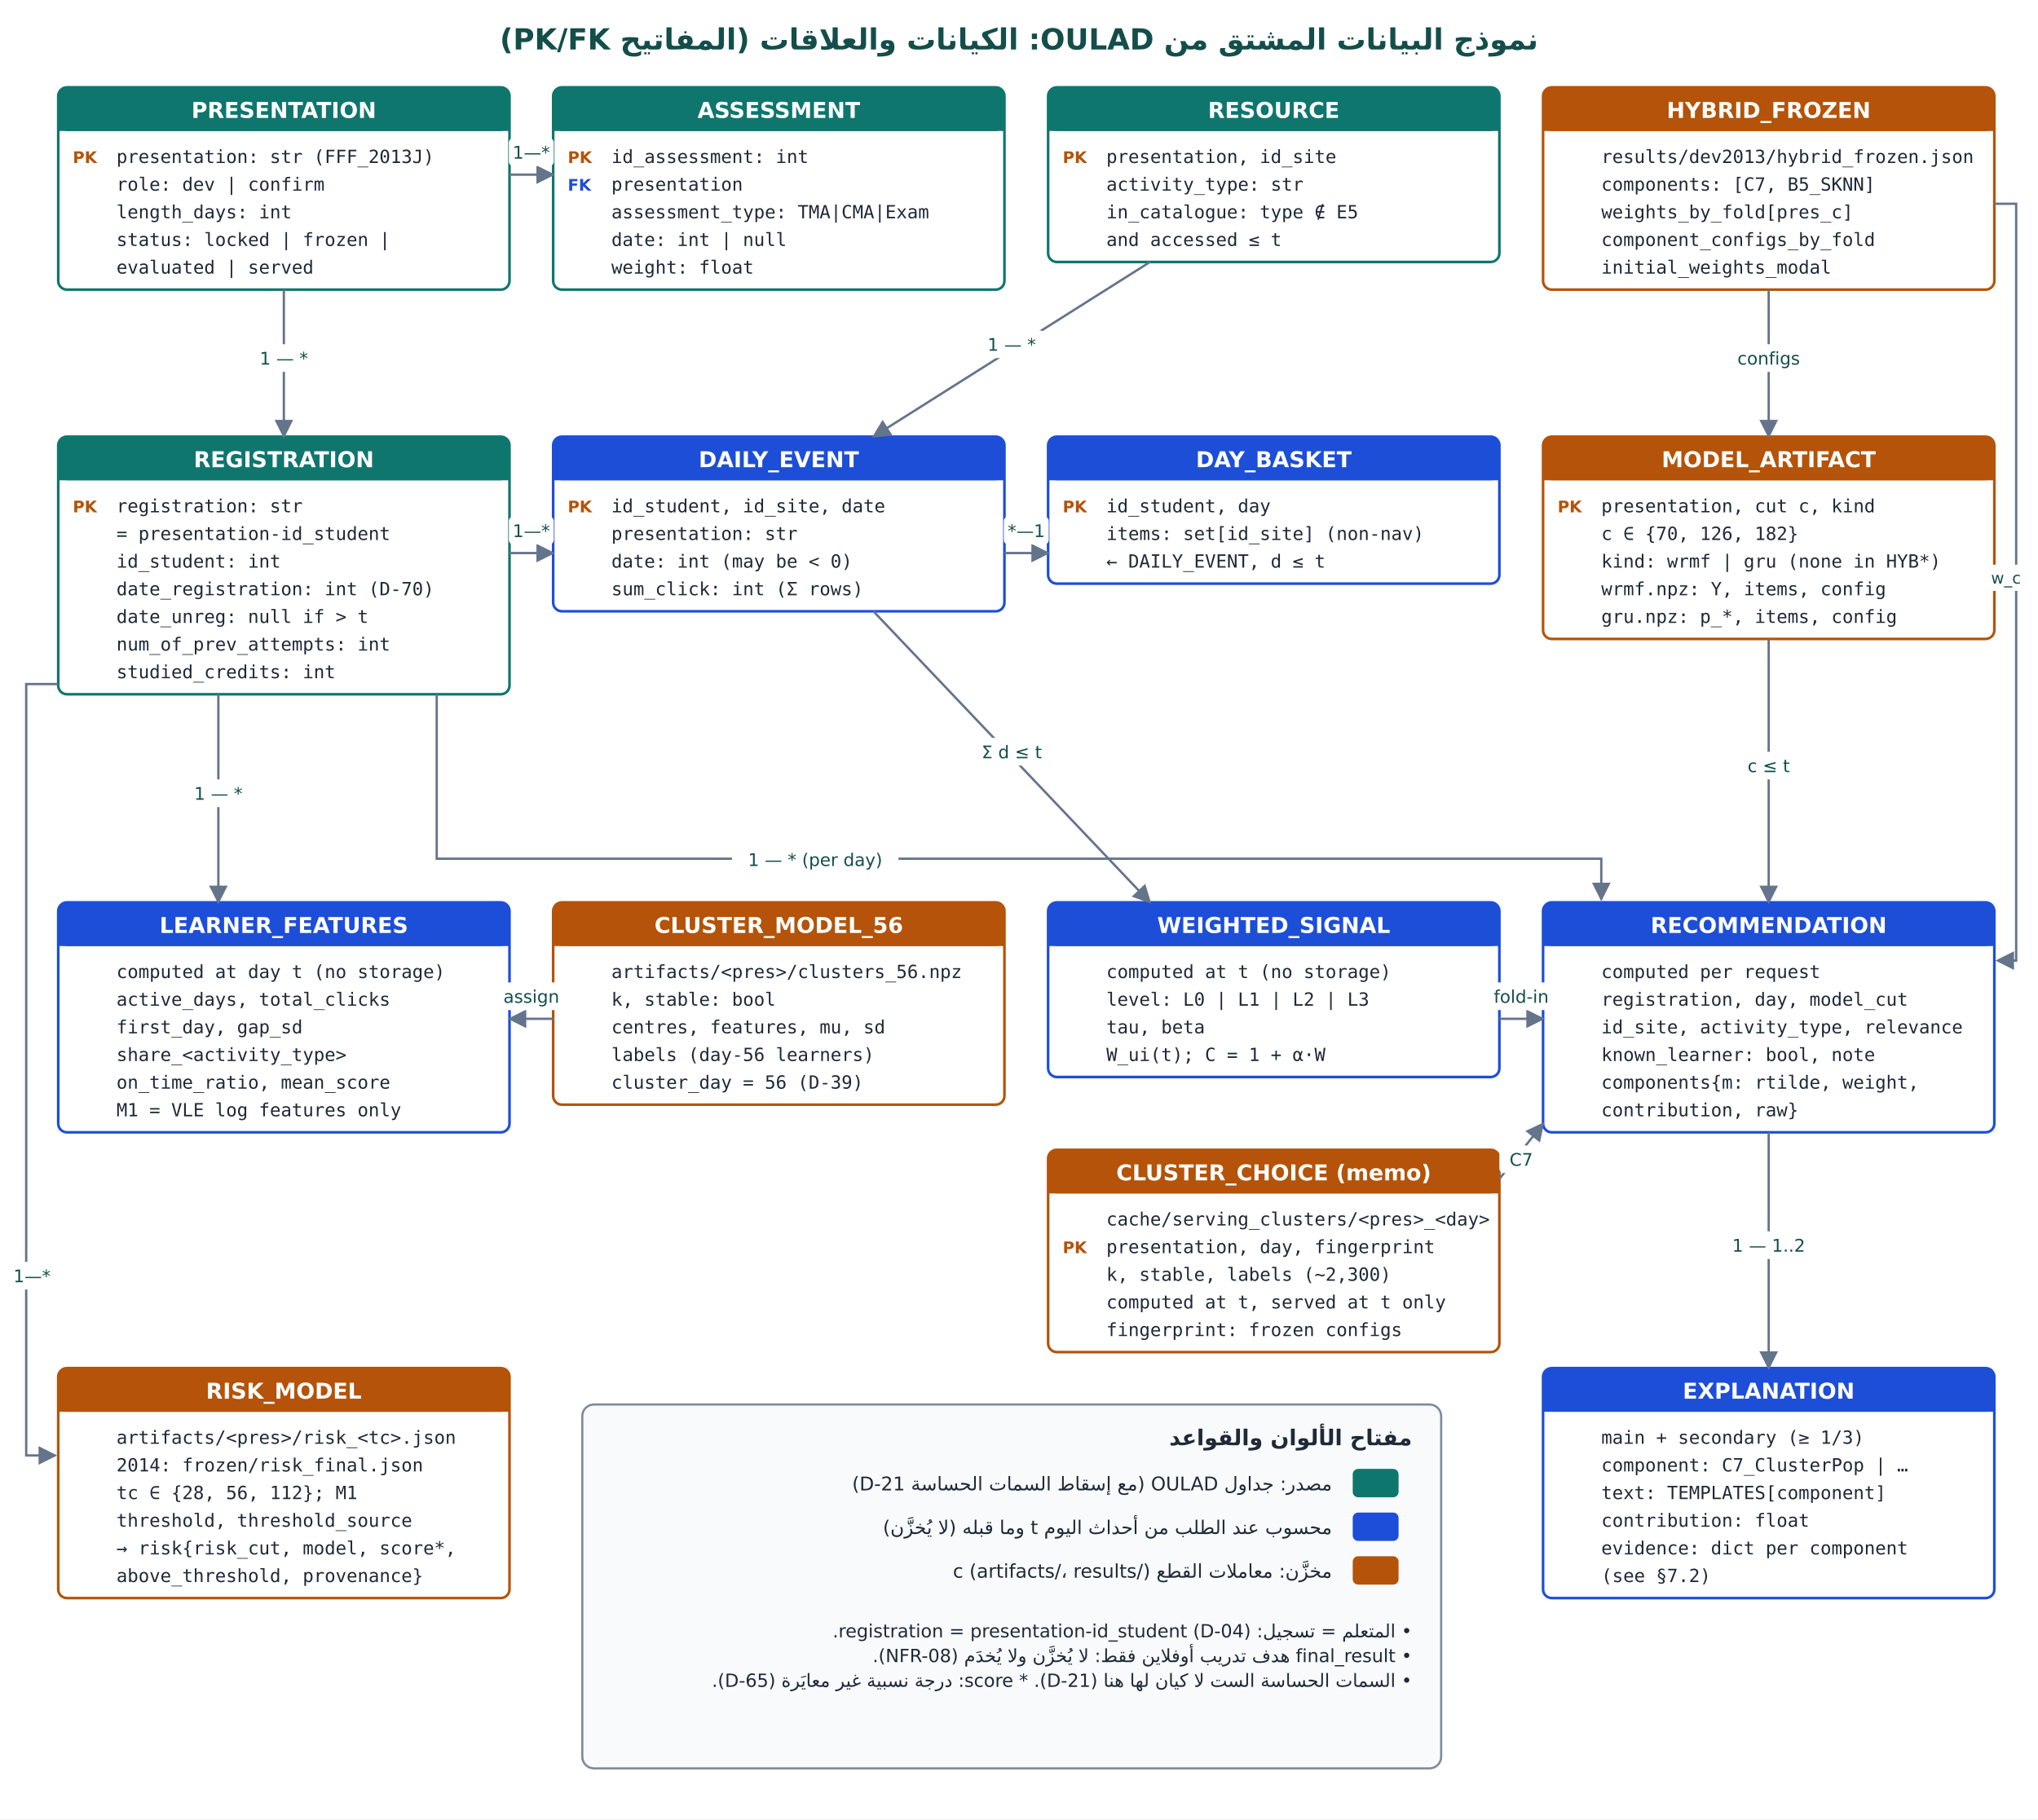
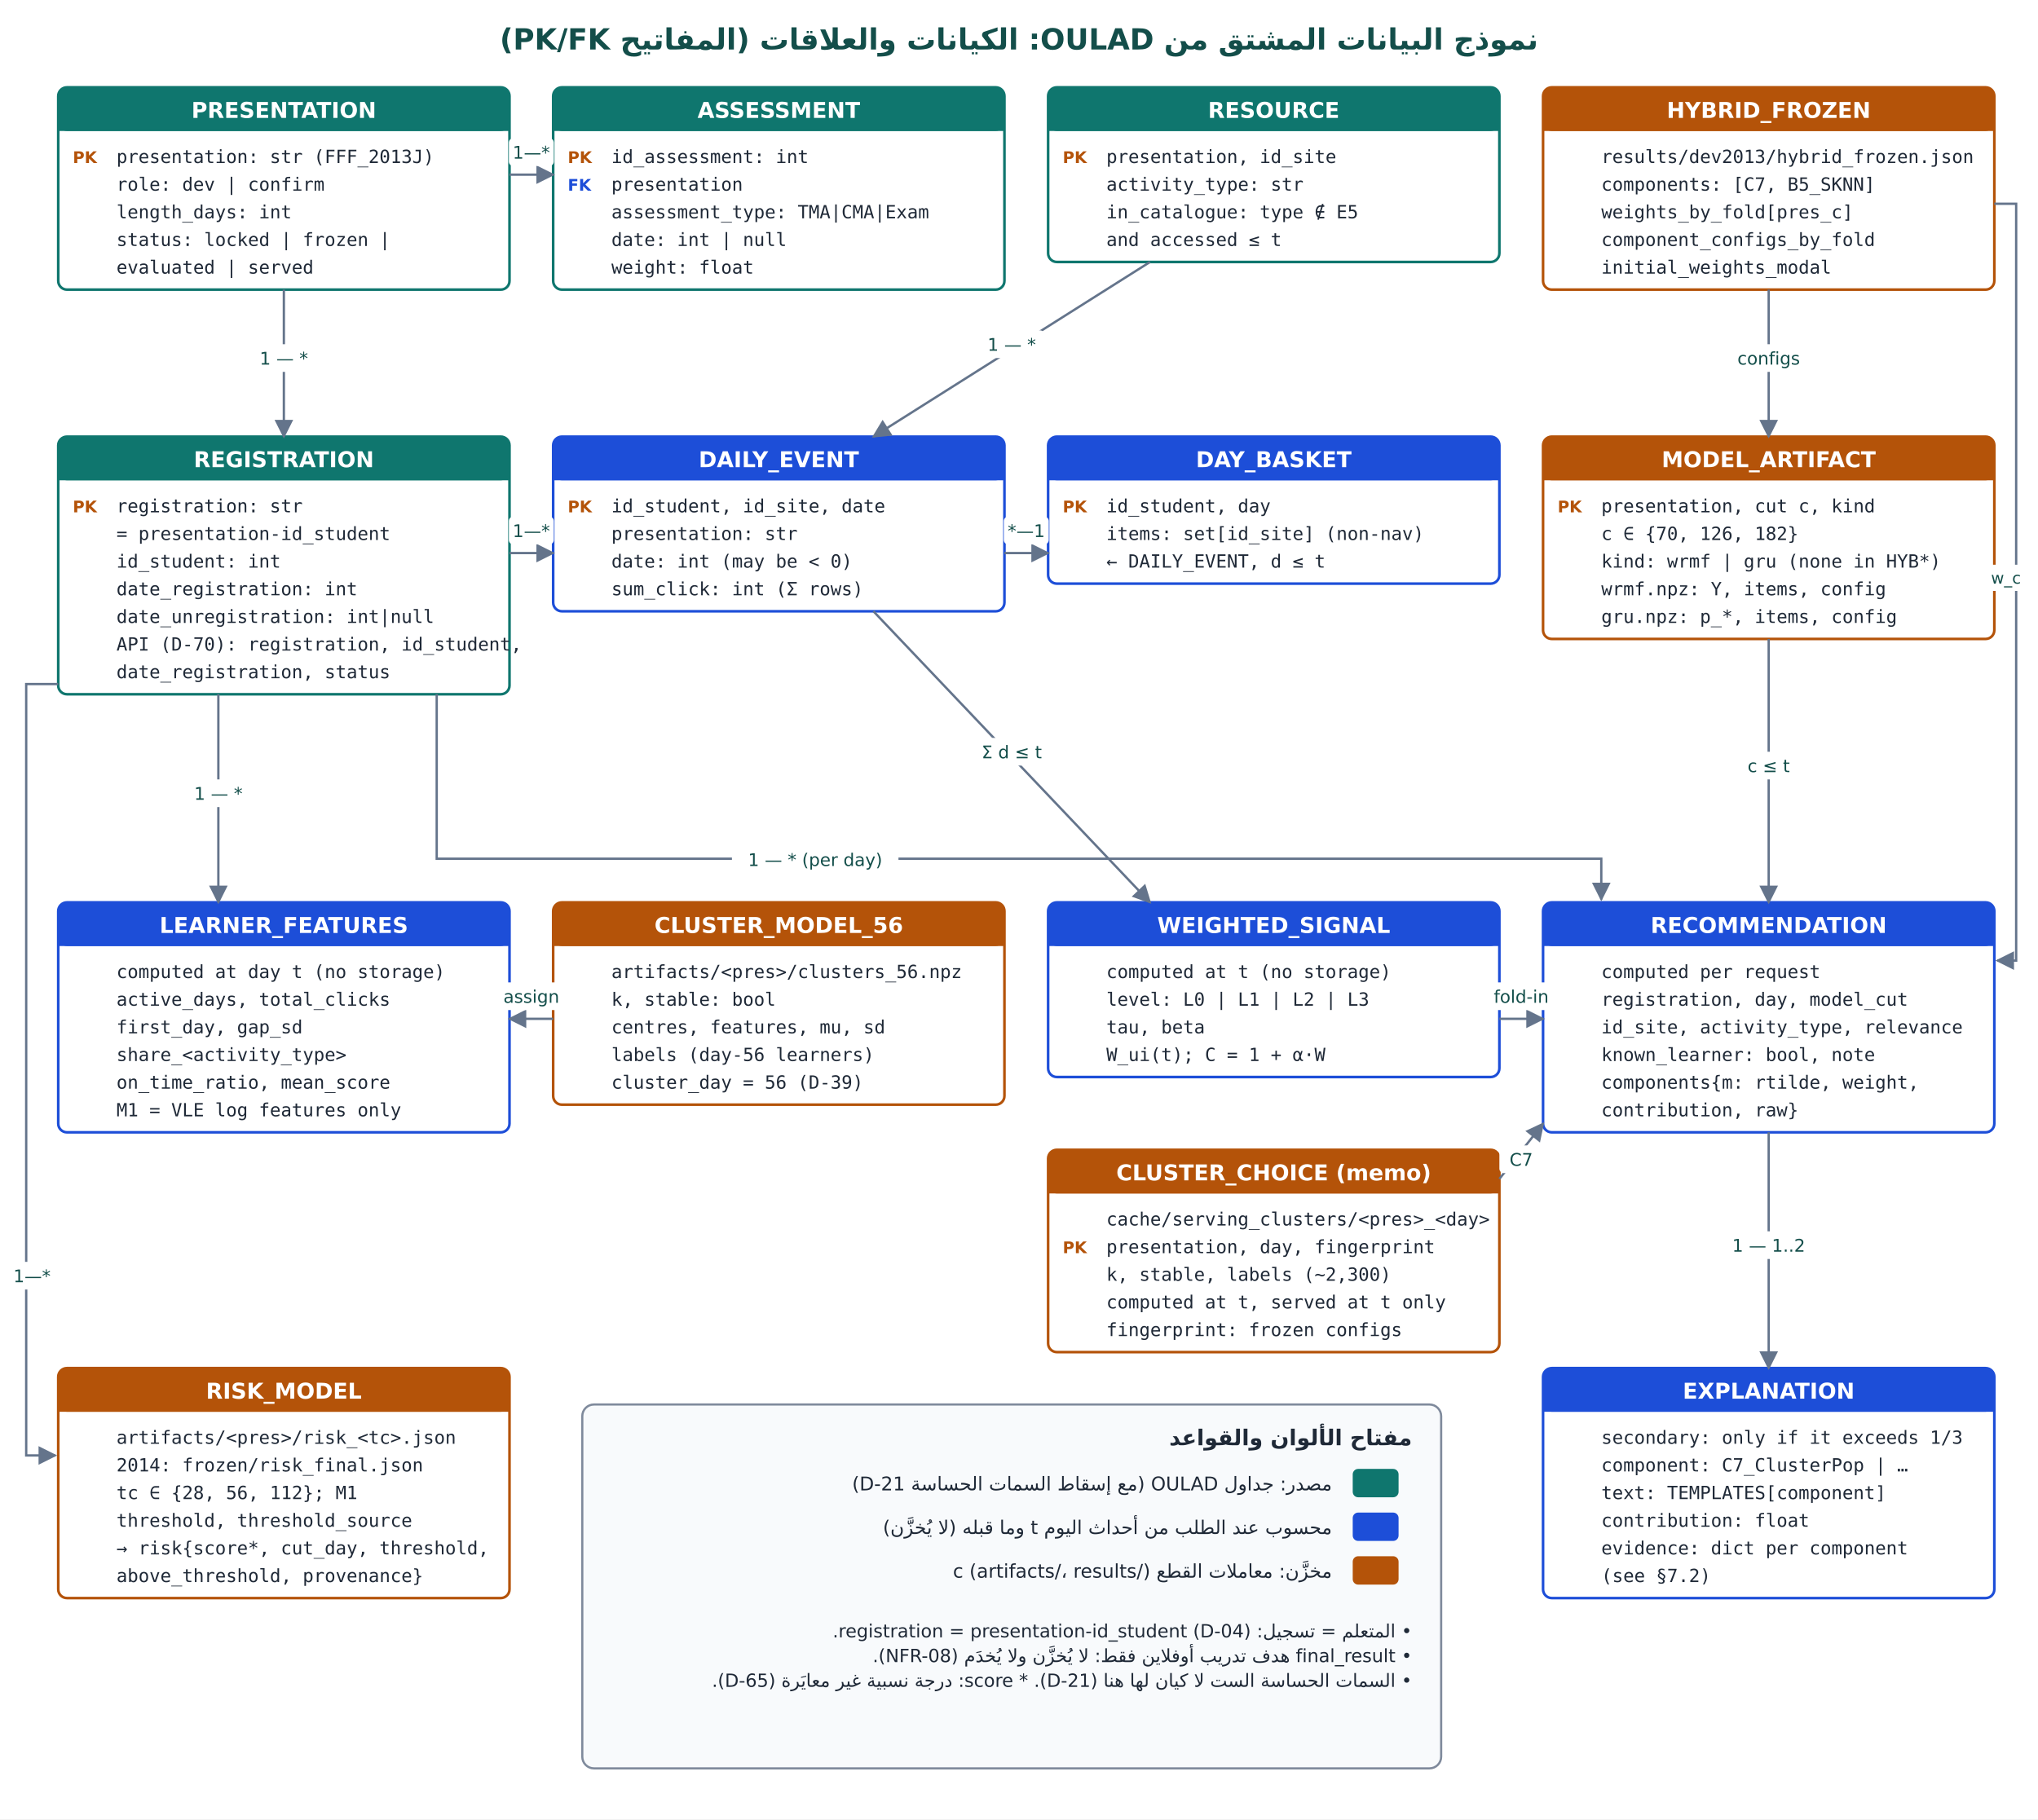
<svg xmlns="http://www.w3.org/2000/svg" width="1400" height="1250" viewBox="0 0 1400 1250" font-family="DejaVu Sans, Arial, sans-serif">
  <defs>
    <marker id="arr" viewBox="0 0 10 10" refX="9" refY="5" markerWidth="8" markerHeight="8" orient="auto-start-reverse">
      <path d="M0,0 L10,5 L0,10 z" fill="#64748B" />
    </marker>
    <marker id="arrs" viewBox="0 0 10 10" refX="1" refY="5" markerWidth="8" markerHeight="8" orient="auto-start-reverse">
      <path d="M0,0 L10,5 L0,10 z" fill="#64748B" />
    </marker>
    <marker id="arrp" viewBox="0 0 10 10" refX="9" refY="5" markerWidth="8" markerHeight="8" orient="auto-start-reverse">
      <path d="M0,0 L10,5 L0,10 z" fill="#0F766E" />
    </marker>
    <marker id="arra" viewBox="0 0 10 10" refX="9" refY="5" markerWidth="8" markerHeight="8" orient="auto-start-reverse">
      <path d="M0,0 L10,5 L0,10 z" fill="#B45309" />
    </marker>
    <marker id="open" viewBox="0 0 12 12" refX="11" refY="6" markerWidth="10" markerHeight="10" orient="auto-start-reverse">
      <path d="M0,0 L11,6 L0,12" fill="none" stroke="#64748B" stroke-width="1.5" />
    </marker>
  </defs>
  <rect x="0" y="0" width="1400" height="1250" fill="#ffffff" />
  <text x="700" y="34" font-family="DejaVu Sans, Arial, sans-serif" font-size="20" font-weight="bold" fill="#134E4A" text-anchor="middle" direction="rtl">نموذج البيانات المشتق من OULAD: الكيانات والعلاقات (المفاتيح PK/FK)</text>
  <rect x="40" y="60" width="310" height="139" rx="6" fill="#fff" stroke="#0F766E" stroke-width="1.8" />
  <rect x="40" y="60" width="310" height="30" rx="6" fill="#0F766E" />
  <rect x="40" y="82" width="310" height="8" fill="#0F766E" />
  <text x="195.0" y="81" font-family="DejaVu Sans, Arial, sans-serif" font-size="15" font-weight="bold" fill="#fff" text-anchor="middle">PRESENTATION</text>
  <text x="50" y="112" font-family="DejaVu Sans, Arial, sans-serif" font-size="11" font-weight="bold" fill="#B45309" text-anchor="start">PK</text>
  <text x="80" y="112" font-family="DejaVu Sans Mono, monospace" font-size="12.5" font-weight="normal" fill="#1F2937" text-anchor="start">presentation: str (FFF_2013J)</text>
  <text x="80" y="131" font-family="DejaVu Sans Mono, monospace" font-size="12.5" font-weight="normal" fill="#1F2937" text-anchor="start">role: dev | confirm</text>
  <text x="80" y="150" font-family="DejaVu Sans Mono, monospace" font-size="12.5" font-weight="normal" fill="#1F2937" text-anchor="start">length_days: int</text>
  <text x="80" y="169" font-family="DejaVu Sans Mono, monospace" font-size="12.5" font-weight="normal" fill="#1F2937" text-anchor="start">status: locked | frozen |</text>
  <text x="80" y="188" font-family="DejaVu Sans Mono, monospace" font-size="12.5" font-weight="normal" fill="#1F2937" text-anchor="start">    evaluated | served</text>
  <rect x="380" y="60" width="310" height="139" rx="6" fill="#fff" stroke="#0F766E" stroke-width="1.8" />
  <rect x="380" y="60" width="310" height="30" rx="6" fill="#0F766E" />
  <rect x="380" y="82" width="310" height="8" fill="#0F766E" />
  <text x="535.0" y="81" font-family="DejaVu Sans, Arial, sans-serif" font-size="15" font-weight="bold" fill="#fff" text-anchor="middle">ASSESSMENT</text>
  <text x="390" y="112" font-family="DejaVu Sans, Arial, sans-serif" font-size="11" font-weight="bold" fill="#B45309" text-anchor="start">PK</text>
  <text x="420" y="112" font-family="DejaVu Sans Mono, monospace" font-size="12.5" font-weight="normal" fill="#1F2937" text-anchor="start">id_assessment: int</text>
  <text x="390" y="131" font-family="DejaVu Sans, Arial, sans-serif" font-size="11" font-weight="bold" fill="#1D4ED8" text-anchor="start">FK</text>
  <text x="420" y="131" font-family="DejaVu Sans Mono, monospace" font-size="12.5" font-weight="normal" fill="#1F2937" text-anchor="start">presentation</text>
  <text x="420" y="150" font-family="DejaVu Sans Mono, monospace" font-size="12.5" font-weight="normal" fill="#1F2937" text-anchor="start">assessment_type: TMA|CMA|Exam</text>
  <text x="420" y="169" font-family="DejaVu Sans Mono, monospace" font-size="12.5" font-weight="normal" fill="#1F2937" text-anchor="start">date: int | null</text>
  <text x="420" y="188" font-family="DejaVu Sans Mono, monospace" font-size="12.5" font-weight="normal" fill="#1F2937" text-anchor="start">weight: float</text>
  <rect x="720" y="60" width="310" height="120" rx="6" fill="#fff" stroke="#0F766E" stroke-width="1.8" />
  <rect x="720" y="60" width="310" height="30" rx="6" fill="#0F766E" />
  <rect x="720" y="82" width="310" height="8" fill="#0F766E" />
  <text x="875.0" y="81" font-family="DejaVu Sans, Arial, sans-serif" font-size="15" font-weight="bold" fill="#fff" text-anchor="middle">RESOURCE</text>
  <text x="730" y="112" font-family="DejaVu Sans, Arial, sans-serif" font-size="11" font-weight="bold" fill="#B45309" text-anchor="start">PK</text>
  <text x="760" y="112" font-family="DejaVu Sans Mono, monospace" font-size="12.5" font-weight="normal" fill="#1F2937" text-anchor="start">presentation, id_site</text>
  <text x="760" y="131" font-family="DejaVu Sans Mono, monospace" font-size="12.5" font-weight="normal" fill="#1F2937" text-anchor="start">activity_type: str</text>
  <text x="760" y="150" font-family="DejaVu Sans Mono, monospace" font-size="12.5" font-weight="normal" fill="#1F2937" text-anchor="start">in_catalogue: type ∉ E5</text>
  <text x="760" y="169" font-family="DejaVu Sans Mono, monospace" font-size="12.5" font-weight="normal" fill="#1F2937" text-anchor="start">    and accessed ≤ t</text>
  <rect x="1060" y="60" width="310" height="139" rx="6" fill="#fff" stroke="#B45309" stroke-width="1.8" />
  <rect x="1060" y="60" width="310" height="30" rx="6" fill="#B45309" />
  <rect x="1060" y="82" width="310" height="8" fill="#B45309" />
  <text x="1215.0" y="81" font-family="DejaVu Sans, Arial, sans-serif" font-size="15" font-weight="bold" fill="#fff" text-anchor="middle">HYBRID_FROZEN</text>
  <text x="1100" y="112" font-family="DejaVu Sans Mono, monospace" font-size="12.5" font-weight="normal" fill="#1F2937" text-anchor="start">results/dev2013/hybrid_frozen.json</text>
  <text x="1100" y="131" font-family="DejaVu Sans Mono, monospace" font-size="12.5" font-weight="normal" fill="#1F2937" text-anchor="start">components: [C7, B5_SKNN]</text>
  <text x="1100" y="150" font-family="DejaVu Sans Mono, monospace" font-size="12.5" font-weight="normal" fill="#1F2937" text-anchor="start">weights_by_fold[pres_c]</text>
  <text x="1100" y="169" font-family="DejaVu Sans Mono, monospace" font-size="12.5" font-weight="normal" fill="#1F2937" text-anchor="start">component_configs_by_fold</text>
  <text x="1100" y="188" font-family="DejaVu Sans Mono, monospace" font-size="12.5" font-weight="normal" fill="#1F2937" text-anchor="start">initial_weights_modal</text>
  <rect x="40" y="300" width="310" height="177" rx="6" fill="#fff" stroke="#0F766E" stroke-width="1.8" />
  <rect x="40" y="300" width="310" height="30" rx="6" fill="#0F766E" />
  <rect x="40" y="322" width="310" height="8" fill="#0F766E" />
  <text x="195.0" y="321" font-family="DejaVu Sans, Arial, sans-serif" font-size="15" font-weight="bold" fill="#fff" text-anchor="middle">REGISTRATION</text>
  <text x="50" y="352" font-family="DejaVu Sans, Arial, sans-serif" font-size="11" font-weight="bold" fill="#B45309" text-anchor="start">PK</text>
  <text x="80" y="352" font-family="DejaVu Sans Mono, monospace" font-size="12.5" font-weight="normal" fill="#1F2937" text-anchor="start">registration: str</text>
  <text x="80" y="371" font-family="DejaVu Sans Mono, monospace" font-size="12.5" font-weight="normal" fill="#1F2937" text-anchor="start">    = presentation-id_student</text>
  <text x="80" y="390" font-family="DejaVu Sans Mono, monospace" font-size="12.5" font-weight="normal" fill="#1F2937" text-anchor="start">id_student: int</text>
-   <text x="80" y="409" font-family="DejaVu Sans Mono, monospace" font-size="12.5" font-weight="normal" fill="#1F2937" text-anchor="start">date_registration: int (D-70)</text>
-   <text x="80" y="428" font-family="DejaVu Sans Mono, monospace" font-size="12.5" font-weight="normal" fill="#1F2937" text-anchor="start">date_unreg: null if &gt; t</text>
-   <text x="80" y="447" font-family="DejaVu Sans Mono, monospace" font-size="12.5" font-weight="normal" fill="#1F2937" text-anchor="start">num_of_prev_attempts: int</text>
-   <text x="80" y="466" font-family="DejaVu Sans Mono, monospace" font-size="12.5" font-weight="normal" fill="#1F2937" text-anchor="start">studied_credits: int</text>
+   <text x="80" y="409" font-family="DejaVu Sans Mono, monospace" font-size="12.5" font-weight="normal" fill="#1F2937" text-anchor="start">date_registration: int</text>
+   <text x="80" y="428" font-family="DejaVu Sans Mono, monospace" font-size="12.5" font-weight="normal" fill="#1F2937" text-anchor="start">date_unregistration: int|null</text>
+   <text x="80" y="447" font-family="DejaVu Sans Mono, monospace" font-size="12.5" font-weight="normal" fill="#1F2937" text-anchor="start">API (D-70): registration, id_student,</text>
+   <text x="80" y="466" font-family="DejaVu Sans Mono, monospace" font-size="12.5" font-weight="normal" fill="#1F2937" text-anchor="start">    date_registration, status</text>
  <rect x="380" y="300" width="310" height="120" rx="6" fill="#fff" stroke="#1D4ED8" stroke-width="1.8" />
  <rect x="380" y="300" width="310" height="30" rx="6" fill="#1D4ED8" />
  <rect x="380" y="322" width="310" height="8" fill="#1D4ED8" />
  <text x="535.0" y="321" font-family="DejaVu Sans, Arial, sans-serif" font-size="15" font-weight="bold" fill="#fff" text-anchor="middle">DAILY_EVENT</text>
  <text x="390" y="352" font-family="DejaVu Sans, Arial, sans-serif" font-size="11" font-weight="bold" fill="#B45309" text-anchor="start">PK</text>
  <text x="420" y="352" font-family="DejaVu Sans Mono, monospace" font-size="12.5" font-weight="normal" fill="#1F2937" text-anchor="start">id_student, id_site, date</text>
  <text x="420" y="371" font-family="DejaVu Sans Mono, monospace" font-size="12.5" font-weight="normal" fill="#1F2937" text-anchor="start">presentation: str</text>
  <text x="420" y="390" font-family="DejaVu Sans Mono, monospace" font-size="12.5" font-weight="normal" fill="#1F2937" text-anchor="start">date: int (may be &lt; 0)</text>
  <text x="420" y="409" font-family="DejaVu Sans Mono, monospace" font-size="12.5" font-weight="normal" fill="#1F2937" text-anchor="start">sum_click: int (Σ rows)</text>
  <rect x="720" y="300" width="310" height="101" rx="6" fill="#fff" stroke="#1D4ED8" stroke-width="1.8" />
  <rect x="720" y="300" width="310" height="30" rx="6" fill="#1D4ED8" />
  <rect x="720" y="322" width="310" height="8" fill="#1D4ED8" />
  <text x="875.0" y="321" font-family="DejaVu Sans, Arial, sans-serif" font-size="15" font-weight="bold" fill="#fff" text-anchor="middle">DAY_BASKET</text>
  <text x="730" y="352" font-family="DejaVu Sans, Arial, sans-serif" font-size="11" font-weight="bold" fill="#B45309" text-anchor="start">PK</text>
  <text x="760" y="352" font-family="DejaVu Sans Mono, monospace" font-size="12.5" font-weight="normal" fill="#1F2937" text-anchor="start">id_student, day</text>
  <text x="760" y="371" font-family="DejaVu Sans Mono, monospace" font-size="12.5" font-weight="normal" fill="#1F2937" text-anchor="start">items: set[id_site] (non-nav)</text>
  <text x="760" y="390" font-family="DejaVu Sans Mono, monospace" font-size="12.5" font-weight="normal" fill="#1F2937" text-anchor="start">← DAILY_EVENT, d ≤ t</text>
  <rect x="1060" y="300" width="310" height="139" rx="6" fill="#fff" stroke="#B45309" stroke-width="1.8" />
  <rect x="1060" y="300" width="310" height="30" rx="6" fill="#B45309" />
  <rect x="1060" y="322" width="310" height="8" fill="#B45309" />
  <text x="1215.0" y="321" font-family="DejaVu Sans, Arial, sans-serif" font-size="15" font-weight="bold" fill="#fff" text-anchor="middle">MODEL_ARTIFACT</text>
  <text x="1070" y="352" font-family="DejaVu Sans, Arial, sans-serif" font-size="11" font-weight="bold" fill="#B45309" text-anchor="start">PK</text>
  <text x="1100" y="352" font-family="DejaVu Sans Mono, monospace" font-size="12.5" font-weight="normal" fill="#1F2937" text-anchor="start">presentation, cut c, kind</text>
  <text x="1100" y="371" font-family="DejaVu Sans Mono, monospace" font-size="12.5" font-weight="normal" fill="#1F2937" text-anchor="start">c ∈ {70, 126, 182}</text>
  <text x="1100" y="390" font-family="DejaVu Sans Mono, monospace" font-size="12.5" font-weight="normal" fill="#1F2937" text-anchor="start">kind: wrmf | gru (none in HYB*)</text>
  <text x="1100" y="409" font-family="DejaVu Sans Mono, monospace" font-size="12.5" font-weight="normal" fill="#1F2937" text-anchor="start">wrmf.npz: Y, items, config</text>
  <text x="1100" y="428" font-family="DejaVu Sans Mono, monospace" font-size="12.5" font-weight="normal" fill="#1F2937" text-anchor="start">gru.npz: p_*, items, config</text>
  <rect x="40" y="620" width="310" height="158" rx="6" fill="#fff" stroke="#1D4ED8" stroke-width="1.8" />
  <rect x="40" y="620" width="310" height="30" rx="6" fill="#1D4ED8" />
  <rect x="40" y="642" width="310" height="8" fill="#1D4ED8" />
  <text x="195.0" y="641" font-family="DejaVu Sans, Arial, sans-serif" font-size="15" font-weight="bold" fill="#fff" text-anchor="middle">LEARNER_FEATURES</text>
  <text x="80" y="672" font-family="DejaVu Sans Mono, monospace" font-size="12.5" font-weight="normal" fill="#1F2937" text-anchor="start">computed at day t (no storage)</text>
  <text x="80" y="691" font-family="DejaVu Sans Mono, monospace" font-size="12.5" font-weight="normal" fill="#1F2937" text-anchor="start">active_days, total_clicks</text>
  <text x="80" y="710" font-family="DejaVu Sans Mono, monospace" font-size="12.5" font-weight="normal" fill="#1F2937" text-anchor="start">first_day, gap_sd</text>
  <text x="80" y="729" font-family="DejaVu Sans Mono, monospace" font-size="12.5" font-weight="normal" fill="#1F2937" text-anchor="start">share_&lt;activity_type&gt;</text>
  <text x="80" y="748" font-family="DejaVu Sans Mono, monospace" font-size="12.5" font-weight="normal" fill="#1F2937" text-anchor="start">on_time_ratio, mean_score</text>
  <text x="80" y="767" font-family="DejaVu Sans Mono, monospace" font-size="12.5" font-weight="normal" fill="#1F2937" text-anchor="start">M1 = VLE log features only</text>
  <rect x="380" y="620" width="310" height="139" rx="6" fill="#fff" stroke="#B45309" stroke-width="1.8" />
  <rect x="380" y="620" width="310" height="30" rx="6" fill="#B45309" />
  <rect x="380" y="642" width="310" height="8" fill="#B45309" />
  <text x="535.0" y="641" font-family="DejaVu Sans, Arial, sans-serif" font-size="15" font-weight="bold" fill="#fff" text-anchor="middle">CLUSTER_MODEL_56</text>
  <text x="420" y="672" font-family="DejaVu Sans Mono, monospace" font-size="12.5" font-weight="normal" fill="#1F2937" text-anchor="start">artifacts/&lt;pres&gt;/clusters_56.npz</text>
  <text x="420" y="691" font-family="DejaVu Sans Mono, monospace" font-size="12.5" font-weight="normal" fill="#1F2937" text-anchor="start">k, stable: bool</text>
  <text x="420" y="710" font-family="DejaVu Sans Mono, monospace" font-size="12.5" font-weight="normal" fill="#1F2937" text-anchor="start">centres, features, mu, sd</text>
  <text x="420" y="729" font-family="DejaVu Sans Mono, monospace" font-size="12.5" font-weight="normal" fill="#1F2937" text-anchor="start">labels (day-56 learners)</text>
  <text x="420" y="748" font-family="DejaVu Sans Mono, monospace" font-size="12.5" font-weight="normal" fill="#1F2937" text-anchor="start">cluster_day = 56 (D-39)</text>
  <rect x="720" y="620" width="310" height="120" rx="6" fill="#fff" stroke="#1D4ED8" stroke-width="1.8" />
  <rect x="720" y="620" width="310" height="30" rx="6" fill="#1D4ED8" />
  <rect x="720" y="642" width="310" height="8" fill="#1D4ED8" />
  <text x="875.0" y="641" font-family="DejaVu Sans, Arial, sans-serif" font-size="15" font-weight="bold" fill="#fff" text-anchor="middle">WEIGHTED_SIGNAL</text>
  <text x="760" y="672" font-family="DejaVu Sans Mono, monospace" font-size="12.5" font-weight="normal" fill="#1F2937" text-anchor="start">computed at t (no storage)</text>
  <text x="760" y="691" font-family="DejaVu Sans Mono, monospace" font-size="12.5" font-weight="normal" fill="#1F2937" text-anchor="start">level: L0 | L1 | L2 | L3</text>
  <text x="760" y="710" font-family="DejaVu Sans Mono, monospace" font-size="12.5" font-weight="normal" fill="#1F2937" text-anchor="start">tau, beta</text>
  <text x="760" y="729" font-family="DejaVu Sans Mono, monospace" font-size="12.5" font-weight="normal" fill="#1F2937" text-anchor="start">W_ui(t); C = 1 + α·W</text>
  <rect x="1060" y="620" width="310" height="158" rx="6" fill="#fff" stroke="#1D4ED8" stroke-width="1.8" />
  <rect x="1060" y="620" width="310" height="30" rx="6" fill="#1D4ED8" />
  <rect x="1060" y="642" width="310" height="8" fill="#1D4ED8" />
  <text x="1215.0" y="641" font-family="DejaVu Sans, Arial, sans-serif" font-size="15" font-weight="bold" fill="#fff" text-anchor="middle">RECOMMENDATION</text>
  <text x="1100" y="672" font-family="DejaVu Sans Mono, monospace" font-size="12.5" font-weight="normal" fill="#1F2937" text-anchor="start">computed per request</text>
  <text x="1100" y="691" font-family="DejaVu Sans Mono, monospace" font-size="12.5" font-weight="normal" fill="#1F2937" text-anchor="start">registration, day, model_cut</text>
  <text x="1100" y="710" font-family="DejaVu Sans Mono, monospace" font-size="12.5" font-weight="normal" fill="#1F2937" text-anchor="start">id_site, activity_type, relevance</text>
  <text x="1100" y="729" font-family="DejaVu Sans Mono, monospace" font-size="12.5" font-weight="normal" fill="#1F2937" text-anchor="start">known_learner: bool, note</text>
  <text x="1100" y="748" font-family="DejaVu Sans Mono, monospace" font-size="12.5" font-weight="normal" fill="#1F2937" text-anchor="start">components{m: rtilde, weight,</text>
  <text x="1100" y="767" font-family="DejaVu Sans Mono, monospace" font-size="12.5" font-weight="normal" fill="#1F2937" text-anchor="start">    contribution, raw}</text>
  <rect x="40" y="940" width="310" height="158" rx="6" fill="#fff" stroke="#B45309" stroke-width="1.8" />
  <rect x="40" y="940" width="310" height="30" rx="6" fill="#B45309" />
  <rect x="40" y="962" width="310" height="8" fill="#B45309" />
  <text x="195.0" y="961" font-family="DejaVu Sans, Arial, sans-serif" font-size="15" font-weight="bold" fill="#fff" text-anchor="middle">RISK_MODEL</text>
  <text x="80" y="992" font-family="DejaVu Sans Mono, monospace" font-size="12.5" font-weight="normal" fill="#1F2937" text-anchor="start">artifacts/&lt;pres&gt;/risk_&lt;tc&gt;.json</text>
  <text x="80" y="1011" font-family="DejaVu Sans Mono, monospace" font-size="12.5" font-weight="normal" fill="#1F2937" text-anchor="start">2014: frozen/risk_final.json</text>
  <text x="80" y="1030" font-family="DejaVu Sans Mono, monospace" font-size="12.5" font-weight="normal" fill="#1F2937" text-anchor="start">tc ∈ {28, 56, 112}; M1</text>
  <text x="80" y="1049" font-family="DejaVu Sans Mono, monospace" font-size="12.5" font-weight="normal" fill="#1F2937" text-anchor="start">threshold, threshold_source</text>
-   <text x="80" y="1068" font-family="DejaVu Sans Mono, monospace" font-size="12.5" font-weight="normal" fill="#1F2937" text-anchor="start">→ risk{risk_cut, model, score*,</text>
+   <text x="80" y="1068" font-family="DejaVu Sans Mono, monospace" font-size="12.5" font-weight="normal" fill="#1F2937" text-anchor="start">→ risk{score*, cut_day, threshold,</text>
  <text x="80" y="1087" font-family="DejaVu Sans Mono, monospace" font-size="12.5" font-weight="normal" fill="#1F2937" text-anchor="start">    above_threshold, provenance}</text>
  <rect x="1060" y="940" width="310" height="158" rx="6" fill="#fff" stroke="#1D4ED8" stroke-width="1.8" />
  <rect x="1060" y="940" width="310" height="30" rx="6" fill="#1D4ED8" />
  <rect x="1060" y="962" width="310" height="8" fill="#1D4ED8" />
  <text x="1215.0" y="961" font-family="DejaVu Sans, Arial, sans-serif" font-size="15" font-weight="bold" fill="#fff" text-anchor="middle">EXPLANATION</text>
-   <text x="1100" y="992" font-family="DejaVu Sans Mono, monospace" font-size="12.5" font-weight="normal" fill="#1F2937" text-anchor="start">main + secondary (≥ 1/3)</text>
+   <text x="1100" y="992" font-family="DejaVu Sans Mono, monospace" font-size="12.5" font-weight="normal" fill="#1F2937" text-anchor="start">secondary: only if it exceeds 1/3</text>
  <text x="1100" y="1011" font-family="DejaVu Sans Mono, monospace" font-size="12.5" font-weight="normal" fill="#1F2937" text-anchor="start">component: C7_ClusterPop | …</text>
  <text x="1100" y="1030" font-family="DejaVu Sans Mono, monospace" font-size="12.5" font-weight="normal" fill="#1F2937" text-anchor="start">text: TEMPLATES[component]</text>
  <text x="1100" y="1049" font-family="DejaVu Sans Mono, monospace" font-size="12.5" font-weight="normal" fill="#1F2937" text-anchor="start">contribution: float</text>
  <text x="1100" y="1068" font-family="DejaVu Sans Mono, monospace" font-size="12.5" font-weight="normal" fill="#1F2937" text-anchor="start">evidence: dict per component</text>
  <text x="1100" y="1087" font-family="DejaVu Sans Mono, monospace" font-size="12.5" font-weight="normal" fill="#1F2937" text-anchor="start">    (see §7.2)</text>
  <line x1="195" y1="199" x2="195" y2="300" stroke="#64748B" stroke-width="1.6" marker-end="url(#arr)" />
  <rect x="172.6" y="236.5" width="44.8" height="19" rx="3" fill="#fff" stroke="#fff" stroke-width="0" />
  <text x="195.0" y="250.5" font-family="DejaVu Sans, Arial, sans-serif" font-size="12" font-weight="normal" fill="#134E4A" text-anchor="middle">1 — *</text>
  <line x1="350" y1="120" x2="380" y2="120" stroke="#64748B" stroke-width="1.6" marker-end="url(#arr)" />
  <rect x="349.56" y="95" width="30.88" height="19" rx="3" fill="#fff" stroke="#fff" stroke-width="0" />
  <text x="365" y="109" font-family="DejaVu Sans, Arial, sans-serif" font-size="12" font-weight="normal" fill="#134E4A" text-anchor="middle">1—*</text>
  <line x1="350" y1="380" x2="380" y2="380" stroke="#64748B" stroke-width="1.6" marker-end="url(#arr)" />
  <rect x="349.56" y="355" width="30.88" height="19" rx="3" fill="#fff" stroke="#fff" stroke-width="0" />
  <text x="365" y="369" font-family="DejaVu Sans, Arial, sans-serif" font-size="12" font-weight="normal" fill="#134E4A" text-anchor="middle">1—*</text>
  <line x1="790" y1="180" x2="600" y2="300" stroke="#64748B" stroke-width="1.6" marker-end="url(#arr)" />
  <rect x="672.6" y="227.0" width="44.8" height="19" rx="3" fill="#fff" stroke="#fff" stroke-width="0" />
  <text x="695.0" y="241.0" font-family="DejaVu Sans, Arial, sans-serif" font-size="12" font-weight="normal" fill="#134E4A" text-anchor="middle">1 — *</text>
  <line x1="690" y1="380" x2="720" y2="380" stroke="#64748B" stroke-width="1.6" marker-end="url(#arr)" />
  <rect x="689.56" y="355" width="30.88" height="19" rx="3" fill="#fff" stroke="#fff" stroke-width="0" />
  <text x="705" y="369" font-family="DejaVu Sans, Arial, sans-serif" font-size="12" font-weight="normal" fill="#134E4A" text-anchor="middle">*—1</text>
  <line x1="600" y1="420" x2="790" y2="620" stroke="#64748B" stroke-width="1.6" marker-end="url(#arr)" />
  <rect x="665.64" y="507.0" width="58.72" height="19" rx="3" fill="#fff" stroke="#fff" stroke-width="0" />
  <text x="695.0" y="521.0" font-family="DejaVu Sans, Arial, sans-serif" font-size="12" font-weight="normal" fill="#134E4A" text-anchor="middle">Σ d ≤ t</text>
  <line x1="1215" y1="199" x2="1215" y2="300" stroke="#64748B" stroke-width="1.6" marker-end="url(#arr)" />
  <rect x="1185.64" y="236.5" width="58.72" height="19" rx="3" fill="#fff" stroke="#fff" stroke-width="0" />
  <text x="1215.0" y="250.5" font-family="DejaVu Sans, Arial, sans-serif" font-size="12" font-weight="normal" fill="#134E4A" text-anchor="middle">configs</text>
  <line x1="150" y1="477" x2="150" y2="620" stroke="#64748B" stroke-width="1.6" marker-end="url(#arr)" />
  <rect x="127.6" y="535.5" width="44.8" height="19" rx="3" fill="#fff" stroke="#fff" stroke-width="0" />
  <text x="150.0" y="549.5" font-family="DejaVu Sans, Arial, sans-serif" font-size="12" font-weight="normal" fill="#134E4A" text-anchor="middle">1 — *</text>
  <line x1="380" y1="700" x2="350" y2="700" stroke="#64748B" stroke-width="1.6" marker-end="url(#arr)" />
  <rect x="339.12" y="675" width="51.76" height="19" rx="3" fill="#fff" stroke="#fff" stroke-width="0" />
  <text x="365" y="689" font-family="DejaVu Sans, Arial, sans-serif" font-size="12" font-weight="normal" fill="#134E4A" text-anchor="middle">assign</text>
  <path d="M40,470 L18,470 L18,1000 L38,1000" fill="none" stroke="#64748B" stroke-width="1.6" marker-end="url(#arr)" />
  <rect x="6.56" y="867" width="30.88" height="19" rx="3" fill="#fff" stroke="#fff" stroke-width="0" />
  <text x="22" y="881" font-family="DejaVu Sans, Arial, sans-serif" font-size="12" font-weight="normal" fill="#134E4A" text-anchor="middle">1—*</text>
  <line x1="1215" y1="439" x2="1215" y2="620" stroke="#64748B" stroke-width="1.6" marker-end="url(#arr)" />
  <rect x="1192.6" y="516.5" width="44.8" height="19" rx="3" fill="#fff" stroke="#fff" stroke-width="0" />
  <text x="1215.0" y="530.5" font-family="DejaVu Sans, Arial, sans-serif" font-size="12" font-weight="normal" fill="#134E4A" text-anchor="middle">c ≤ t</text>
  <line x1="1030" y1="700" x2="1060" y2="700" stroke="#64748B" stroke-width="1.6" marker-end="url(#arr)" />
  <rect x="1015.64" y="675" width="58.72" height="19" rx="3" fill="#fff" stroke="#fff" stroke-width="0" />
  <text x="1045" y="689" font-family="DejaVu Sans, Arial, sans-serif" font-size="12" font-weight="normal" fill="#134E4A" text-anchor="middle">fold-in</text>
  <rect x="720" y="790" width="310" height="139" rx="6" fill="#fff" stroke="#B45309" stroke-width="1.8" />
  <rect x="720" y="790" width="310" height="30" rx="6" fill="#B45309" />
  <rect x="720" y="812" width="310" height="8" fill="#B45309" />
  <text x="875.0" y="811" font-family="DejaVu Sans, Arial, sans-serif" font-size="15" font-weight="bold" fill="#fff" text-anchor="middle">CLUSTER_CHOICE (memo)</text>
  <text x="760" y="842" font-family="DejaVu Sans Mono, monospace" font-size="12.5" font-weight="normal" fill="#1F2937" text-anchor="start">cache/serving_clusters/&lt;pres&gt;_&lt;day&gt;</text>
  <text x="730" y="861" font-family="DejaVu Sans, Arial, sans-serif" font-size="11" font-weight="bold" fill="#B45309" text-anchor="start">PK</text>
  <text x="760" y="861" font-family="DejaVu Sans Mono, monospace" font-size="12.5" font-weight="normal" fill="#1F2937" text-anchor="start">presentation, day, fingerprint</text>
  <text x="760" y="880" font-family="DejaVu Sans Mono, monospace" font-size="12.5" font-weight="normal" fill="#1F2937" text-anchor="start">k, stable, labels (~2,300)</text>
  <text x="760" y="899" font-family="DejaVu Sans Mono, monospace" font-size="12.5" font-weight="normal" fill="#1F2937" text-anchor="start">computed at t, served at t only</text>
  <text x="760" y="918" font-family="DejaVu Sans Mono, monospace" font-size="12.5" font-weight="normal" fill="#1F2937" text-anchor="start">fingerprint: frozen configs</text>
  <line x1="1030" y1="810" x2="1060" y2="772" stroke="#64748B" stroke-width="1.6" marker-end="url(#arr)" />
  <rect x="1030.0" y="787" width="30" height="19" rx="3" fill="#fff" stroke="#fff" stroke-width="0" />
  <text x="1045" y="801" font-family="DejaVu Sans, Arial, sans-serif" font-size="12" font-weight="normal" fill="#134E4A" text-anchor="middle">C7</text>
  <line x1="1215" y1="778" x2="1215" y2="940" stroke="#64748B" stroke-width="1.6" marker-end="url(#arr)" />
  <rect x="1182.16" y="846.0" width="65.68" height="19" rx="3" fill="#fff" stroke="#fff" stroke-width="0" />
  <text x="1215.0" y="860.0" font-family="DejaVu Sans, Arial, sans-serif" font-size="12" font-weight="normal" fill="#134E4A" text-anchor="middle">1 — 1..2</text>
  <path d="M300,477 L300,590 L1100,590 L1100,618" fill="none" stroke="#64748B" stroke-width="1.6" marker-end="url(#arr)" />
  <rect x="502.8" y="581" width="114.4" height="19" rx="3" fill="#fff" stroke="#fff" stroke-width="0" />
  <text x="560" y="595" font-family="DejaVu Sans, Arial, sans-serif" font-size="12" font-weight="normal" fill="#134E4A" text-anchor="middle">1 — * (per day)</text>
  <path d="M1370,140 L1385,140 L1385,660 L1372,660" fill="none" stroke="#64748B" stroke-width="1.6" marker-end="url(#arr)" />
  <rect x="1363.0" y="388" width="30" height="18" rx="3" fill="#fff" stroke="#fff" stroke-width="0" />
  <text x="1378" y="401" font-family="DejaVu Sans, Arial, sans-serif" font-size="11" font-weight="normal" fill="#134E4A" text-anchor="middle">w_c</text>
  <rect x="400" y="965" width="590" height="250" rx="8" fill="#F8FAFC" stroke="#7F8A9C" stroke-width="1.5" />
  <text x="970" y="993" font-family="DejaVu Sans, Arial, sans-serif" font-size="15" font-weight="bold" fill="#1F2937" text-anchor="start" direction="rtl">مفتاح الألوان والقواعد</text>
  <rect x="930" y="1010" width="30" height="18" rx="3" fill="#0F766E" stroke="#0F766E" stroke-width="1.5" />
  <text x="915" y="1024" font-family="DejaVu Sans, Arial, sans-serif" font-size="13" font-weight="normal" fill="#1F2937" text-anchor="start" direction="rtl">مصدر: جداول OULAD (مع إسقاط السمات الحساسة D-21)</text>
  <rect x="930" y="1040" width="30" height="18" rx="3" fill="#1D4ED8" stroke="#1D4ED8" stroke-width="1.5" />
  <text x="915" y="1054" font-family="DejaVu Sans, Arial, sans-serif" font-size="13" font-weight="normal" fill="#1F2937" text-anchor="start" direction="rtl">محسوب عند الطلب من أحداث اليوم t وما قبله (لا يُخزَّن)</text>
  <rect x="930" y="1070" width="30" height="18" rx="3" fill="#B45309" stroke="#B45309" stroke-width="1.5" />
  <text x="915" y="1084" font-family="DejaVu Sans, Arial, sans-serif" font-size="13" font-weight="normal" fill="#1F2937" text-anchor="start" direction="rtl">مخزَّن: معاملات القطع c (artifacts/، results/)</text>
  <text x="970" y="1125" font-family="DejaVu Sans, Arial, sans-serif" font-size="12.5" font-weight="normal" fill="#1F2937" text-anchor="start" direction="rtl">• المتعلم = تسجيل: registration = presentation-id_student (D-04).</text>
  <text x="970" y="1142" font-family="DejaVu Sans, Arial, sans-serif" font-size="12.5" font-weight="normal" fill="#1F2937" text-anchor="start" direction="rtl">• final_result هدف تدريب أوفلاين فقط: لا يُخزَّن ولا يُخدَم (NFR-08).</text>
  <text x="970" y="1159" font-family="DejaVu Sans, Arial, sans-serif" font-size="12.5" font-weight="normal" fill="#1F2937" text-anchor="start" direction="rtl">• السمات الحساسة الست لا كيان لها هنا (D-21). * score: درجة نسبية غير معايَرة (D-65).</text>
</svg>
